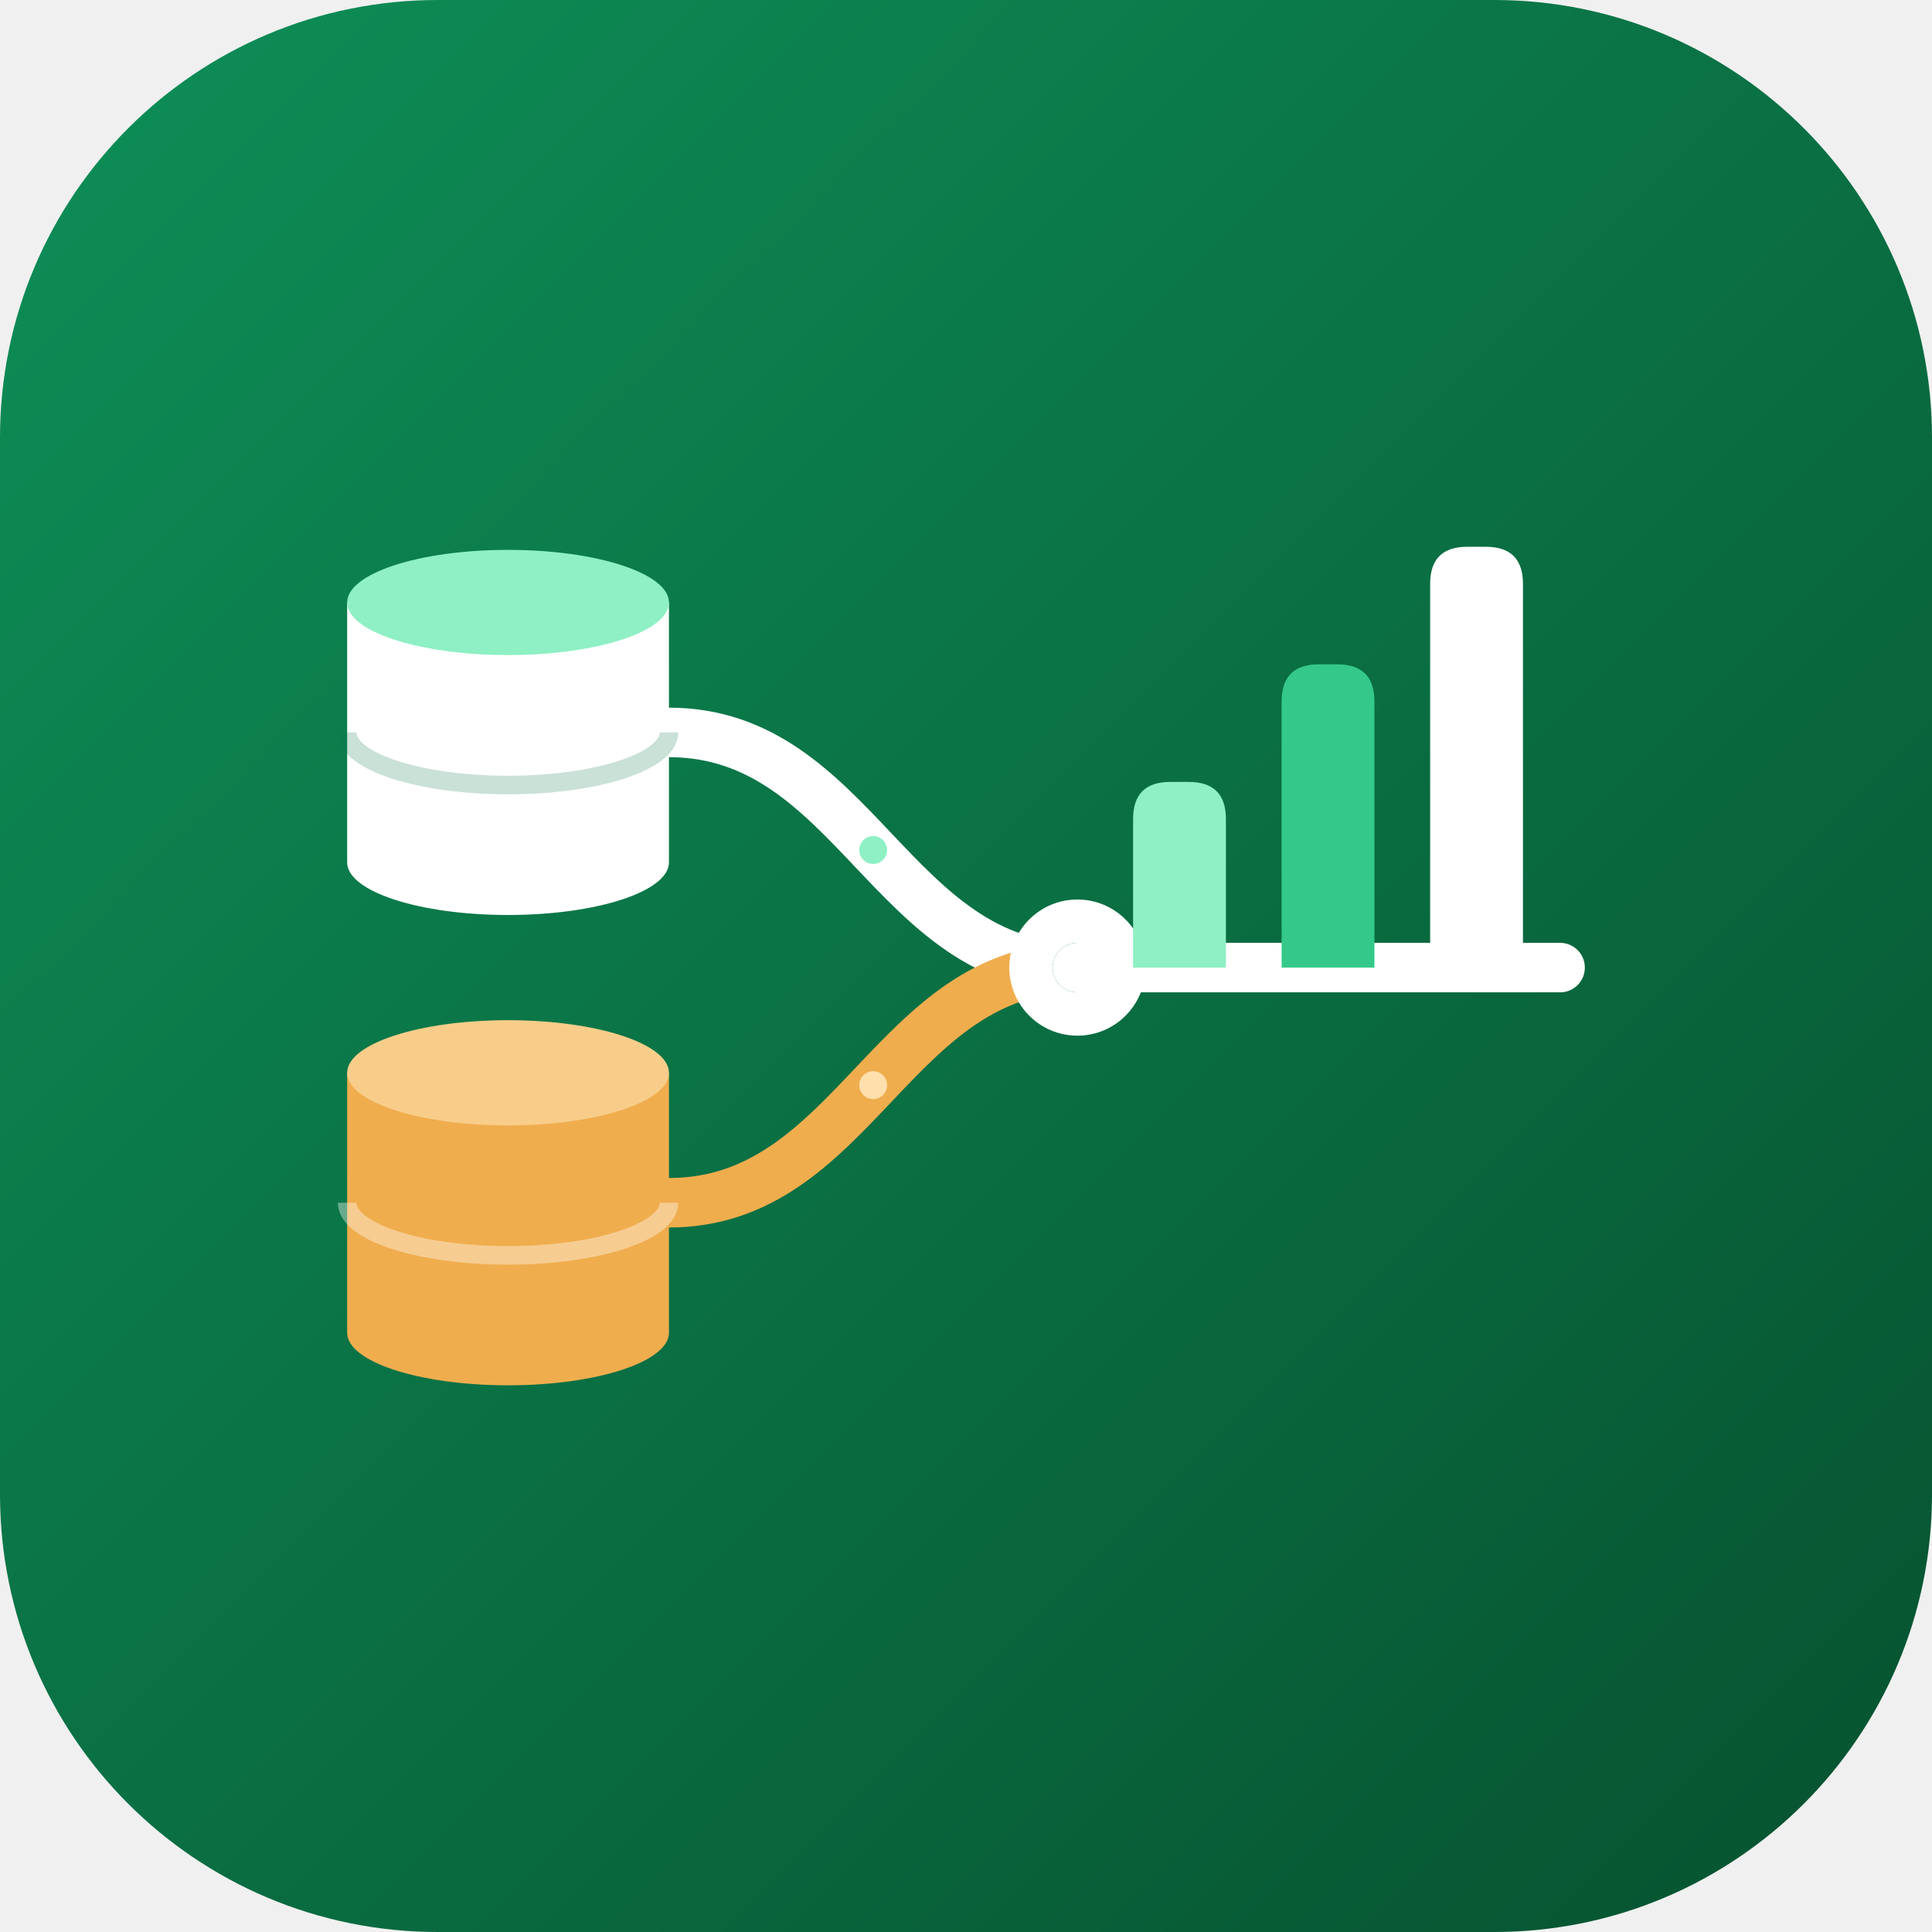
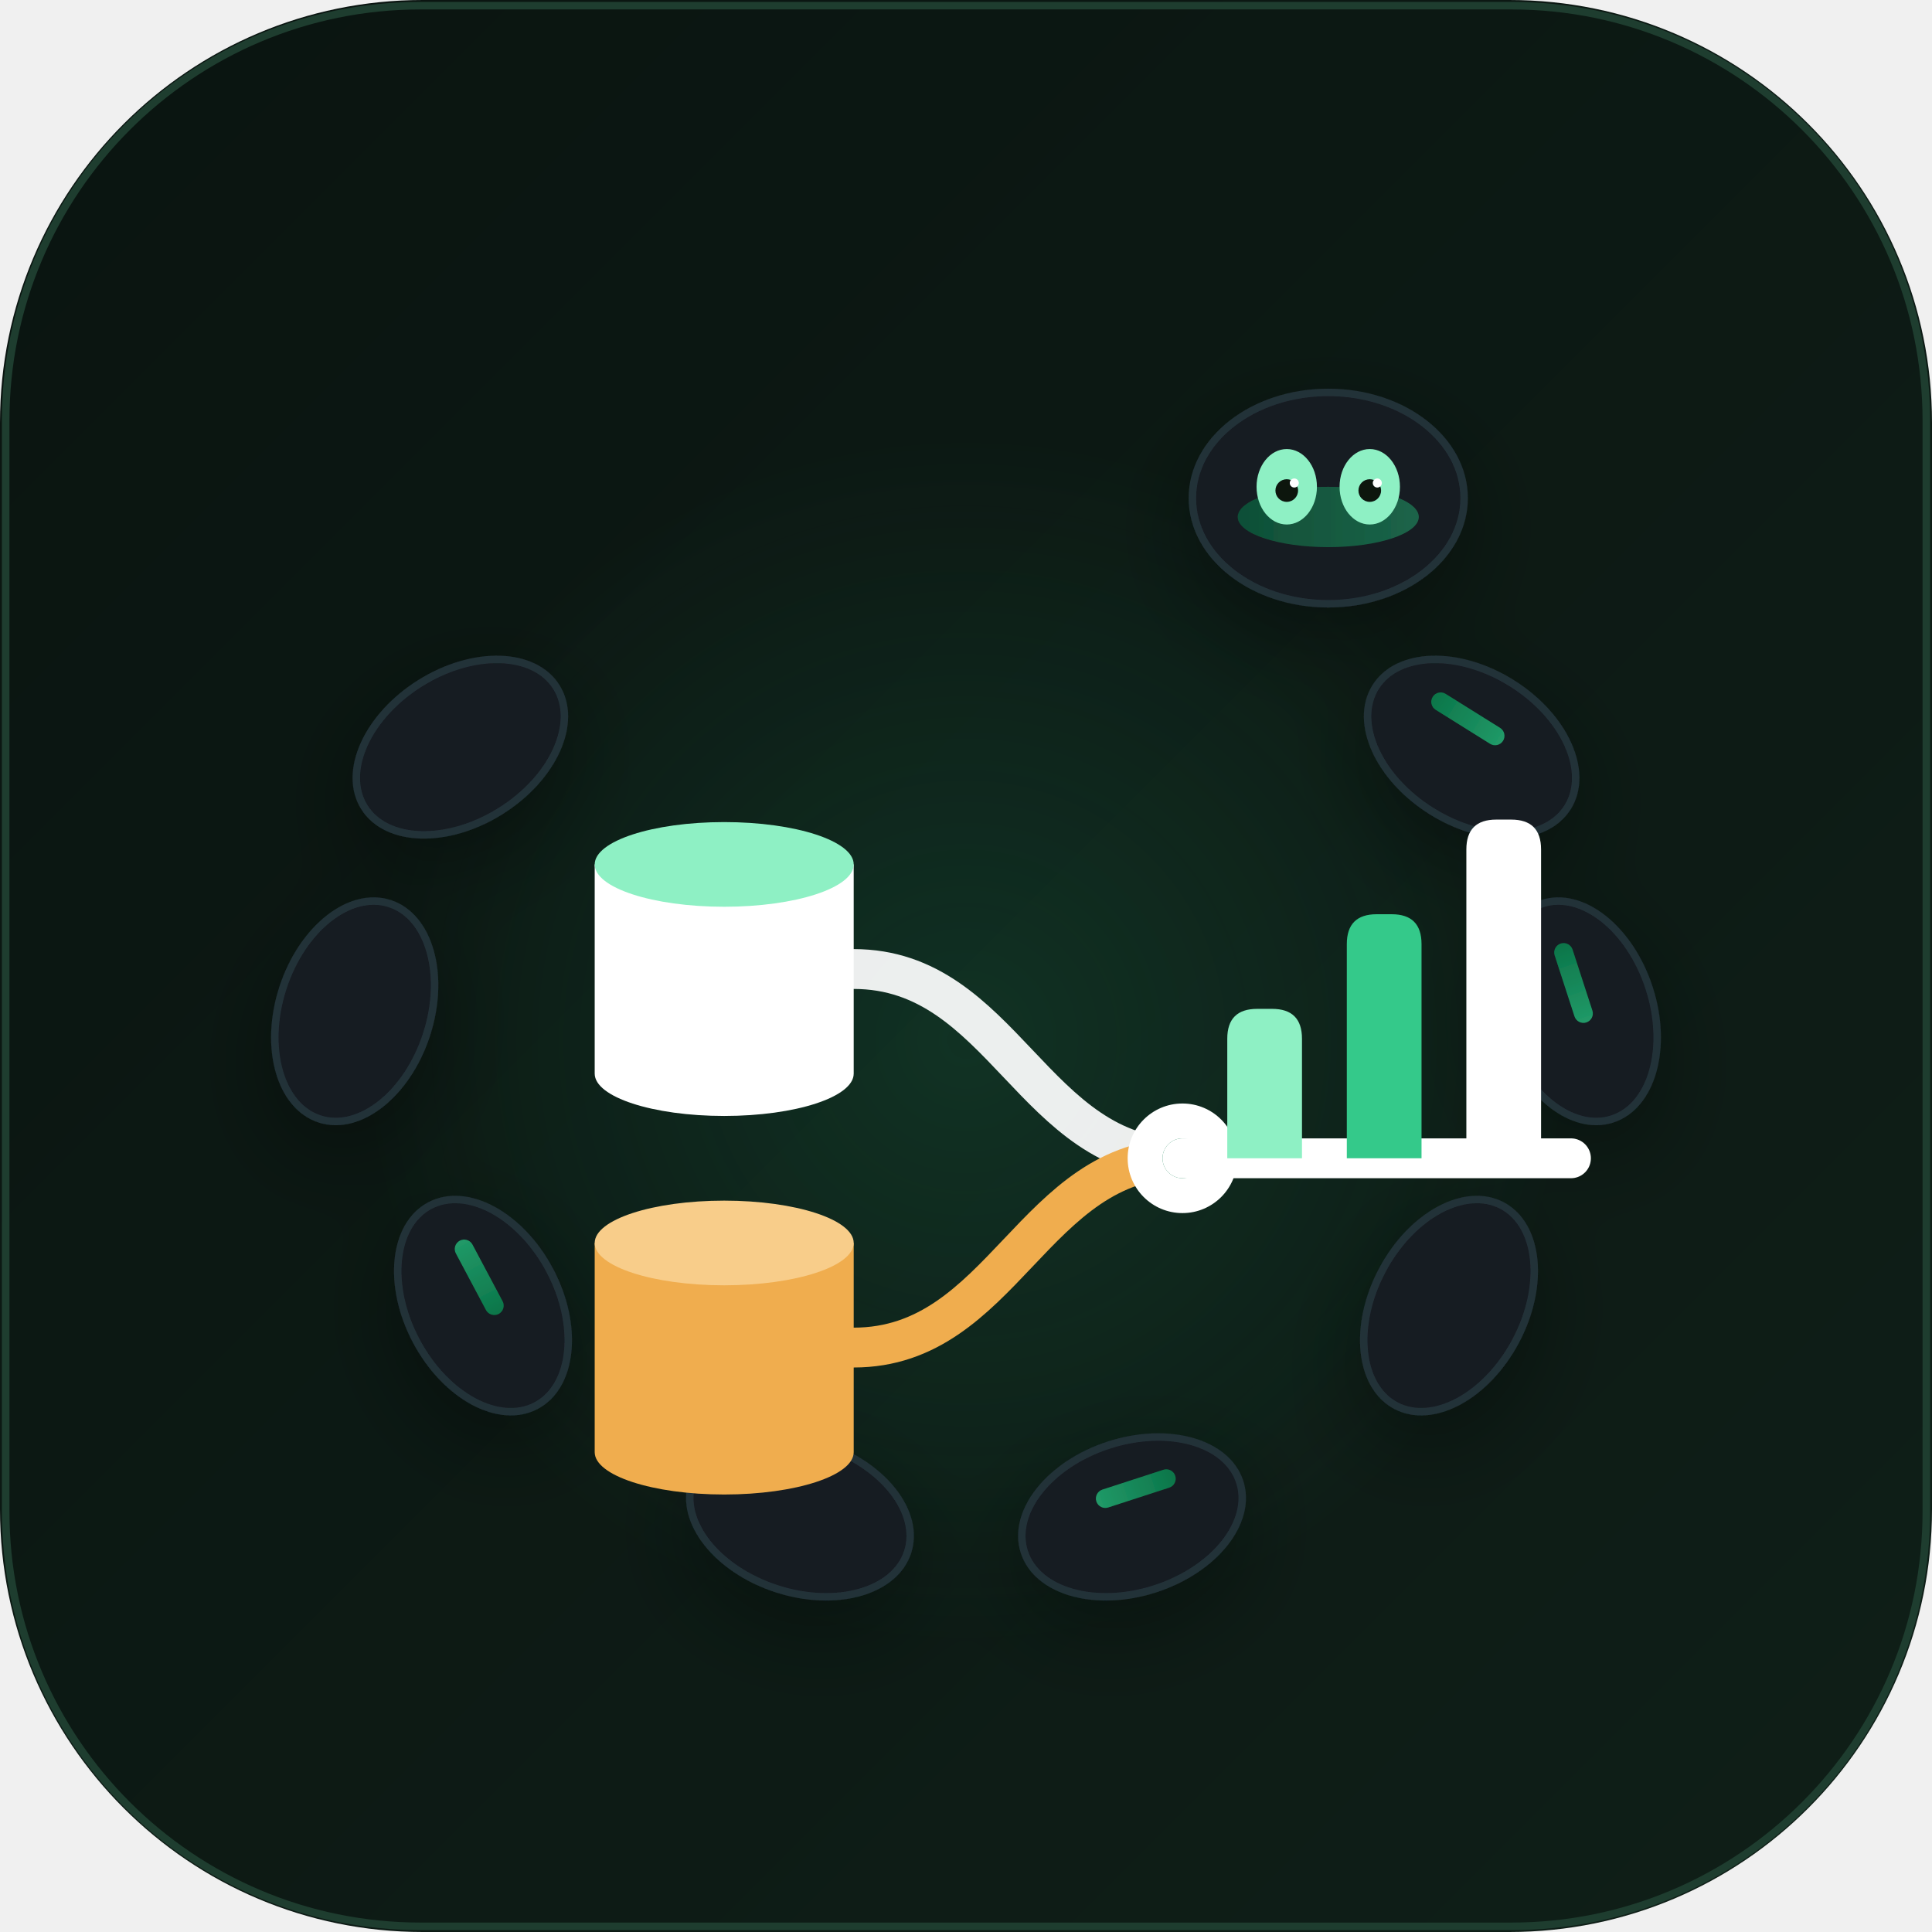
<svg xmlns="http://www.w3.org/2000/svg" viewBox="0 0 512 512" width="512" height="512" role="img" aria-label="ReportKit">
  <defs>
-     <linearGradient id="rkBadge" x1="0" y1="0" x2="1" y2="1">
-       <stop offset="0" stop-color="#0e8f58" />
-       <stop offset="1" stop-color="#06512f" />
+     <linearGradient id="bg" x1="0" y1="0" x2="1" y2="1">
+       <stop offset="0" stop-color="#0a1410" />
+       <stop offset="1" stop-color="#0f1f18" />
    </linearGradient>
+     <linearGradient id="panel" x1="0" y1="0" x2="1" y2="0">
+       <stop offset="0" stop-color="#0b7a4b" />
+       <stop offset="1" stop-color="#22a06b" />
+     </linearGradient>
+     <radialGradient id="halo" cx="50%" cy="52%" r="42%">
+       <stop offset="0" stop-color="#22a06b" stop-opacity="0.18" />
+       <stop offset="1" stop-color="#22a06b" stop-opacity="0" />
+     </radialGradient>
+     <filter id="soft" x="-20%" y="-20%" width="140%" height="140%">
+       <feDropShadow dx="0" dy="8" stdDeviation="12" flood-color="#000" flood-opacity="0.35" />
+     </filter>
  </defs>
-   <rect x="0" y="0" width="512" height="512" rx="116" fill="url(#rkBadge)" />
-   <g transform="translate(42.8 46.5) scale(0.82)">
-     <path d="M 164,180 C 224,180 236,256 296,256" fill="none" stroke="#ffffff" stroke-width="16" stroke-linecap="round" />
+   <rect width="512" height="512" rx="112" fill="url(#bg)" />
+   <rect x="1.5" y="1.5" width="509" height="509" rx="110" fill="none" stroke="#1e3d2f" stroke-width="2" />
+   <circle cx="256" cy="268" r="190" fill="url(#halo)" />
+   <g filter="url(#soft)">
+     <g fill="#151b20" stroke="#243038" stroke-width="2">
+       <ellipse cx="390" cy="198" rx="30" ry="20" transform="rotate(32 390 198)" />
+       <ellipse cx="418" cy="268" rx="30" ry="20" transform="rotate(72 418 268)" />
+       <ellipse cx="384" cy="346" rx="30" ry="20" transform="rotate(118 384 346)" />
+       <ellipse cx="300" cy="402" rx="30" ry="20" transform="rotate(162 300 402)" />
+       <ellipse cx="212" cy="402" rx="30" ry="20" transform="rotate(-162 212 402)" />
+       <ellipse cx="128" cy="346" rx="30" ry="20" transform="rotate(-118 128 346)" />
+       <ellipse cx="94" cy="268" rx="30" ry="20" transform="rotate(-72 94 268)" />
+       <ellipse cx="122" cy="198" rx="30" ry="20" transform="rotate(-32 122 198)" />
+     </g>
+     <g fill="url(#panel)" opacity="0.95">
+       <rect x="378" y="188" width="22" height="5" rx="2.5" transform="rotate(32 389 190.5)" />
+       <rect x="406" y="258" width="22" height="5" rx="2.5" transform="rotate(72 417 260.5)" />
+       <rect x="290" y="392" width="22" height="5" rx="2.5" transform="rotate(162 301 394.5)" />
+       <rect x="116" y="336" width="22" height="5" rx="2.5" transform="rotate(-118 127 338.5)" />
+     </g>
+     <g transform="translate(352 132)">
+       <ellipse cx="0" cy="0" rx="36" ry="28" fill="#151b20" stroke="#243038" stroke-width="2" />
+       <ellipse cx="0" cy="5" rx="24" ry="8" fill="url(#panel)" opacity="0.55" />
+       <ellipse cx="-11" cy="-3" rx="8" ry="10" fill="#8ef0c4" />
+       <ellipse cx="11" cy="-3" rx="8" ry="10" fill="#8ef0c4" />
+       <circle cx="-11" cy="-2" r="3" fill="#08130f" />
+       <circle cx="11" cy="-2" r="3" fill="#08130f" />
+       <circle cx="-9" cy="-4" r="1.2" fill="#ffffff" />
+       <circle cx="13" cy="-4" r="1.2" fill="#ffffff" />
+     </g>
+   </g>
+   <g transform="translate(118 138) scale(0.66)">
+     <path d="M 164,180 C 224,180 236,256 296,256" fill="none" stroke="#ffffff" stroke-width="16" stroke-linecap="round" opacity="0.92" />
    <path d="M 164,332 C 224,332 236,256 296,256" fill="none" stroke="#f0ad4e" stroke-width="16" stroke-linecap="round" />
-     <circle cx="230" cy="218" r="4.5" fill="#8ef0c4" />
-     <circle cx="230" cy="294" r="4.5" fill="#ffe0ad" />
    <path d="M 60,138 L 60,222 A 52,17 0 0 0 164,222 L 164,138 Z" fill="#ffffff" />
-     <path d="M 60,180 A 52,17 0 0 0 164,180" fill="none" stroke="#0b7a4b" stroke-opacity="0.22" stroke-width="6" />
    <ellipse cx="112" cy="138" rx="52" ry="17" fill="#8ef0c4" />
    <path d="M 60,290 L 60,374 A 52,17 0 0 0 164,374 L 164,290 Z" fill="#f0ad4e" />
-     <path d="M 60,332 A 52,17 0 0 0 164,332" fill="none" stroke="#ffffff" stroke-opacity="0.38" stroke-width="6" />
    <ellipse cx="112" cy="290" rx="52" ry="17" fill="#f8cd8a" />
    <circle cx="296" cy="256" r="22" fill="#ffffff" />
    <circle cx="296" cy="256" r="8" fill="#0b7a4b" />
    <path d="M 296,256 L 452,256" fill="none" stroke="#ffffff" stroke-width="16" stroke-linecap="round" />
    <path d="M 314,256 L 314,208 Q 314,196 326,196 L 332,196 Q 344,196 344,208 L 344,256 Z" fill="#8ef0c4" />
    <path d="M 362,256 L 362,170 Q 362,158 374,158 L 380,158 Q 392,158 392,170 L 392,256 Z" fill="#34c98a" />
    <path d="M 410,256 L 410,132 Q 410,120 422,120 L 428,120 Q 440,120 440,132 L 440,256 Z" fill="#ffffff" />
  </g>
</svg>
